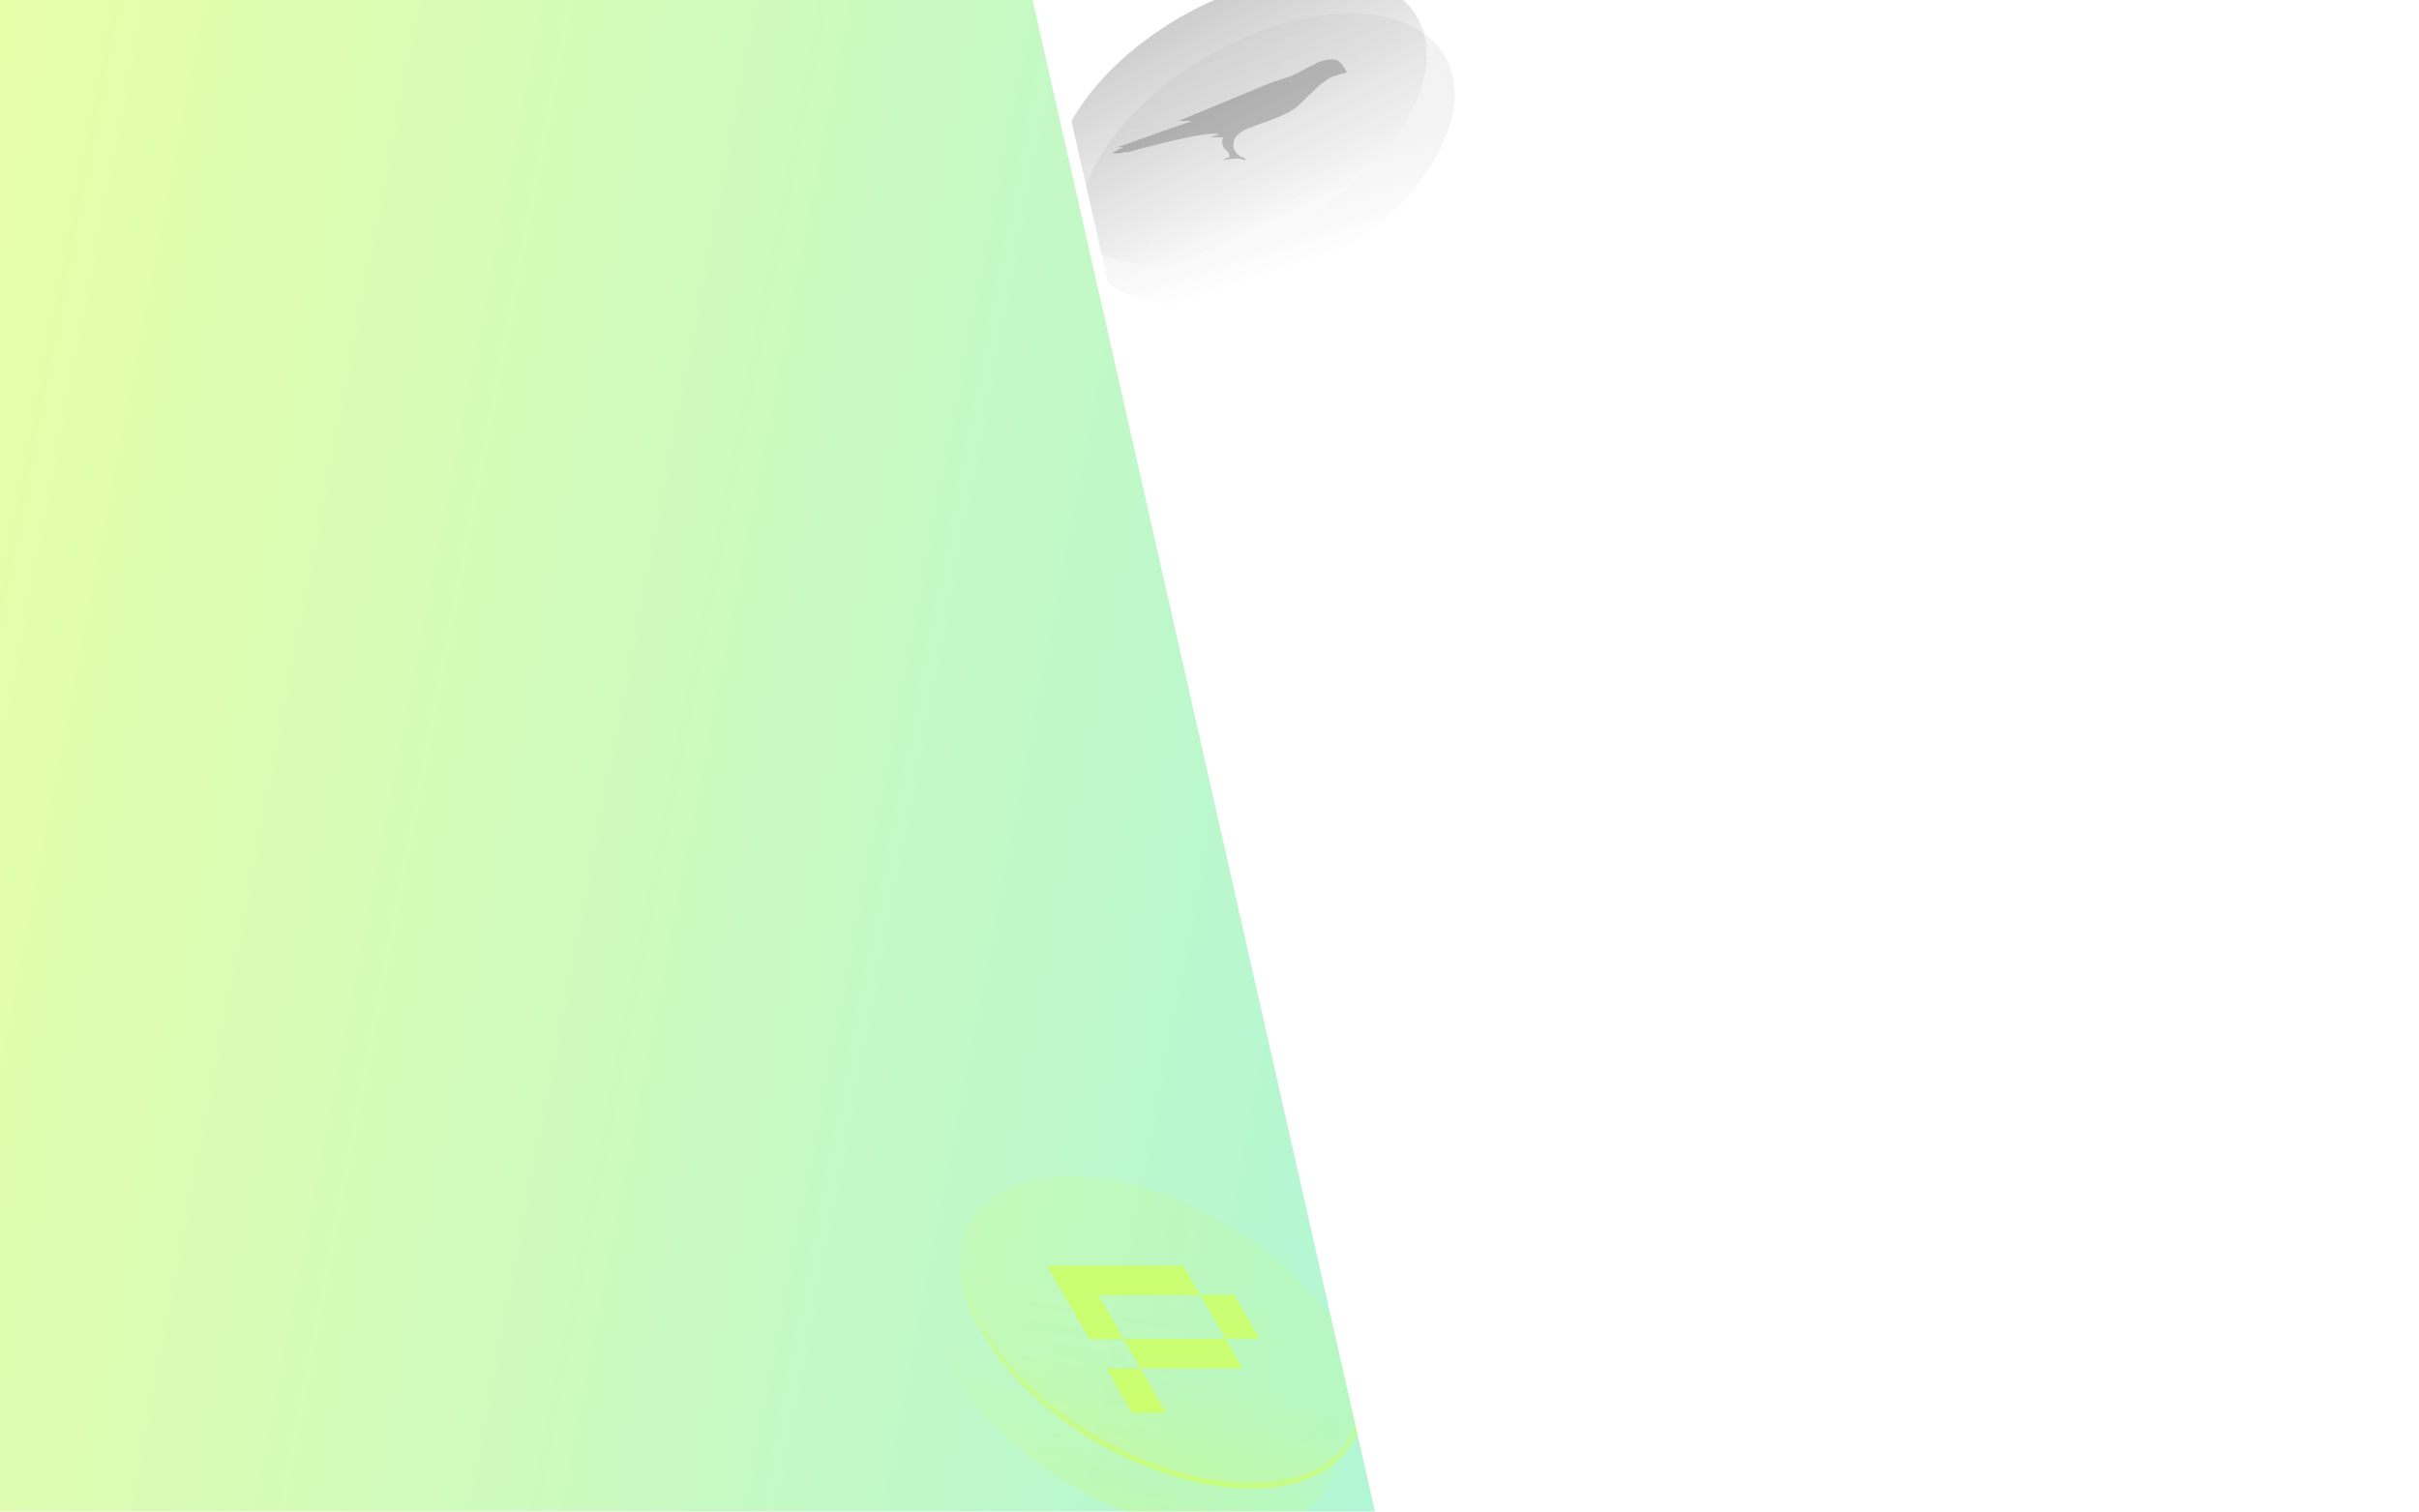
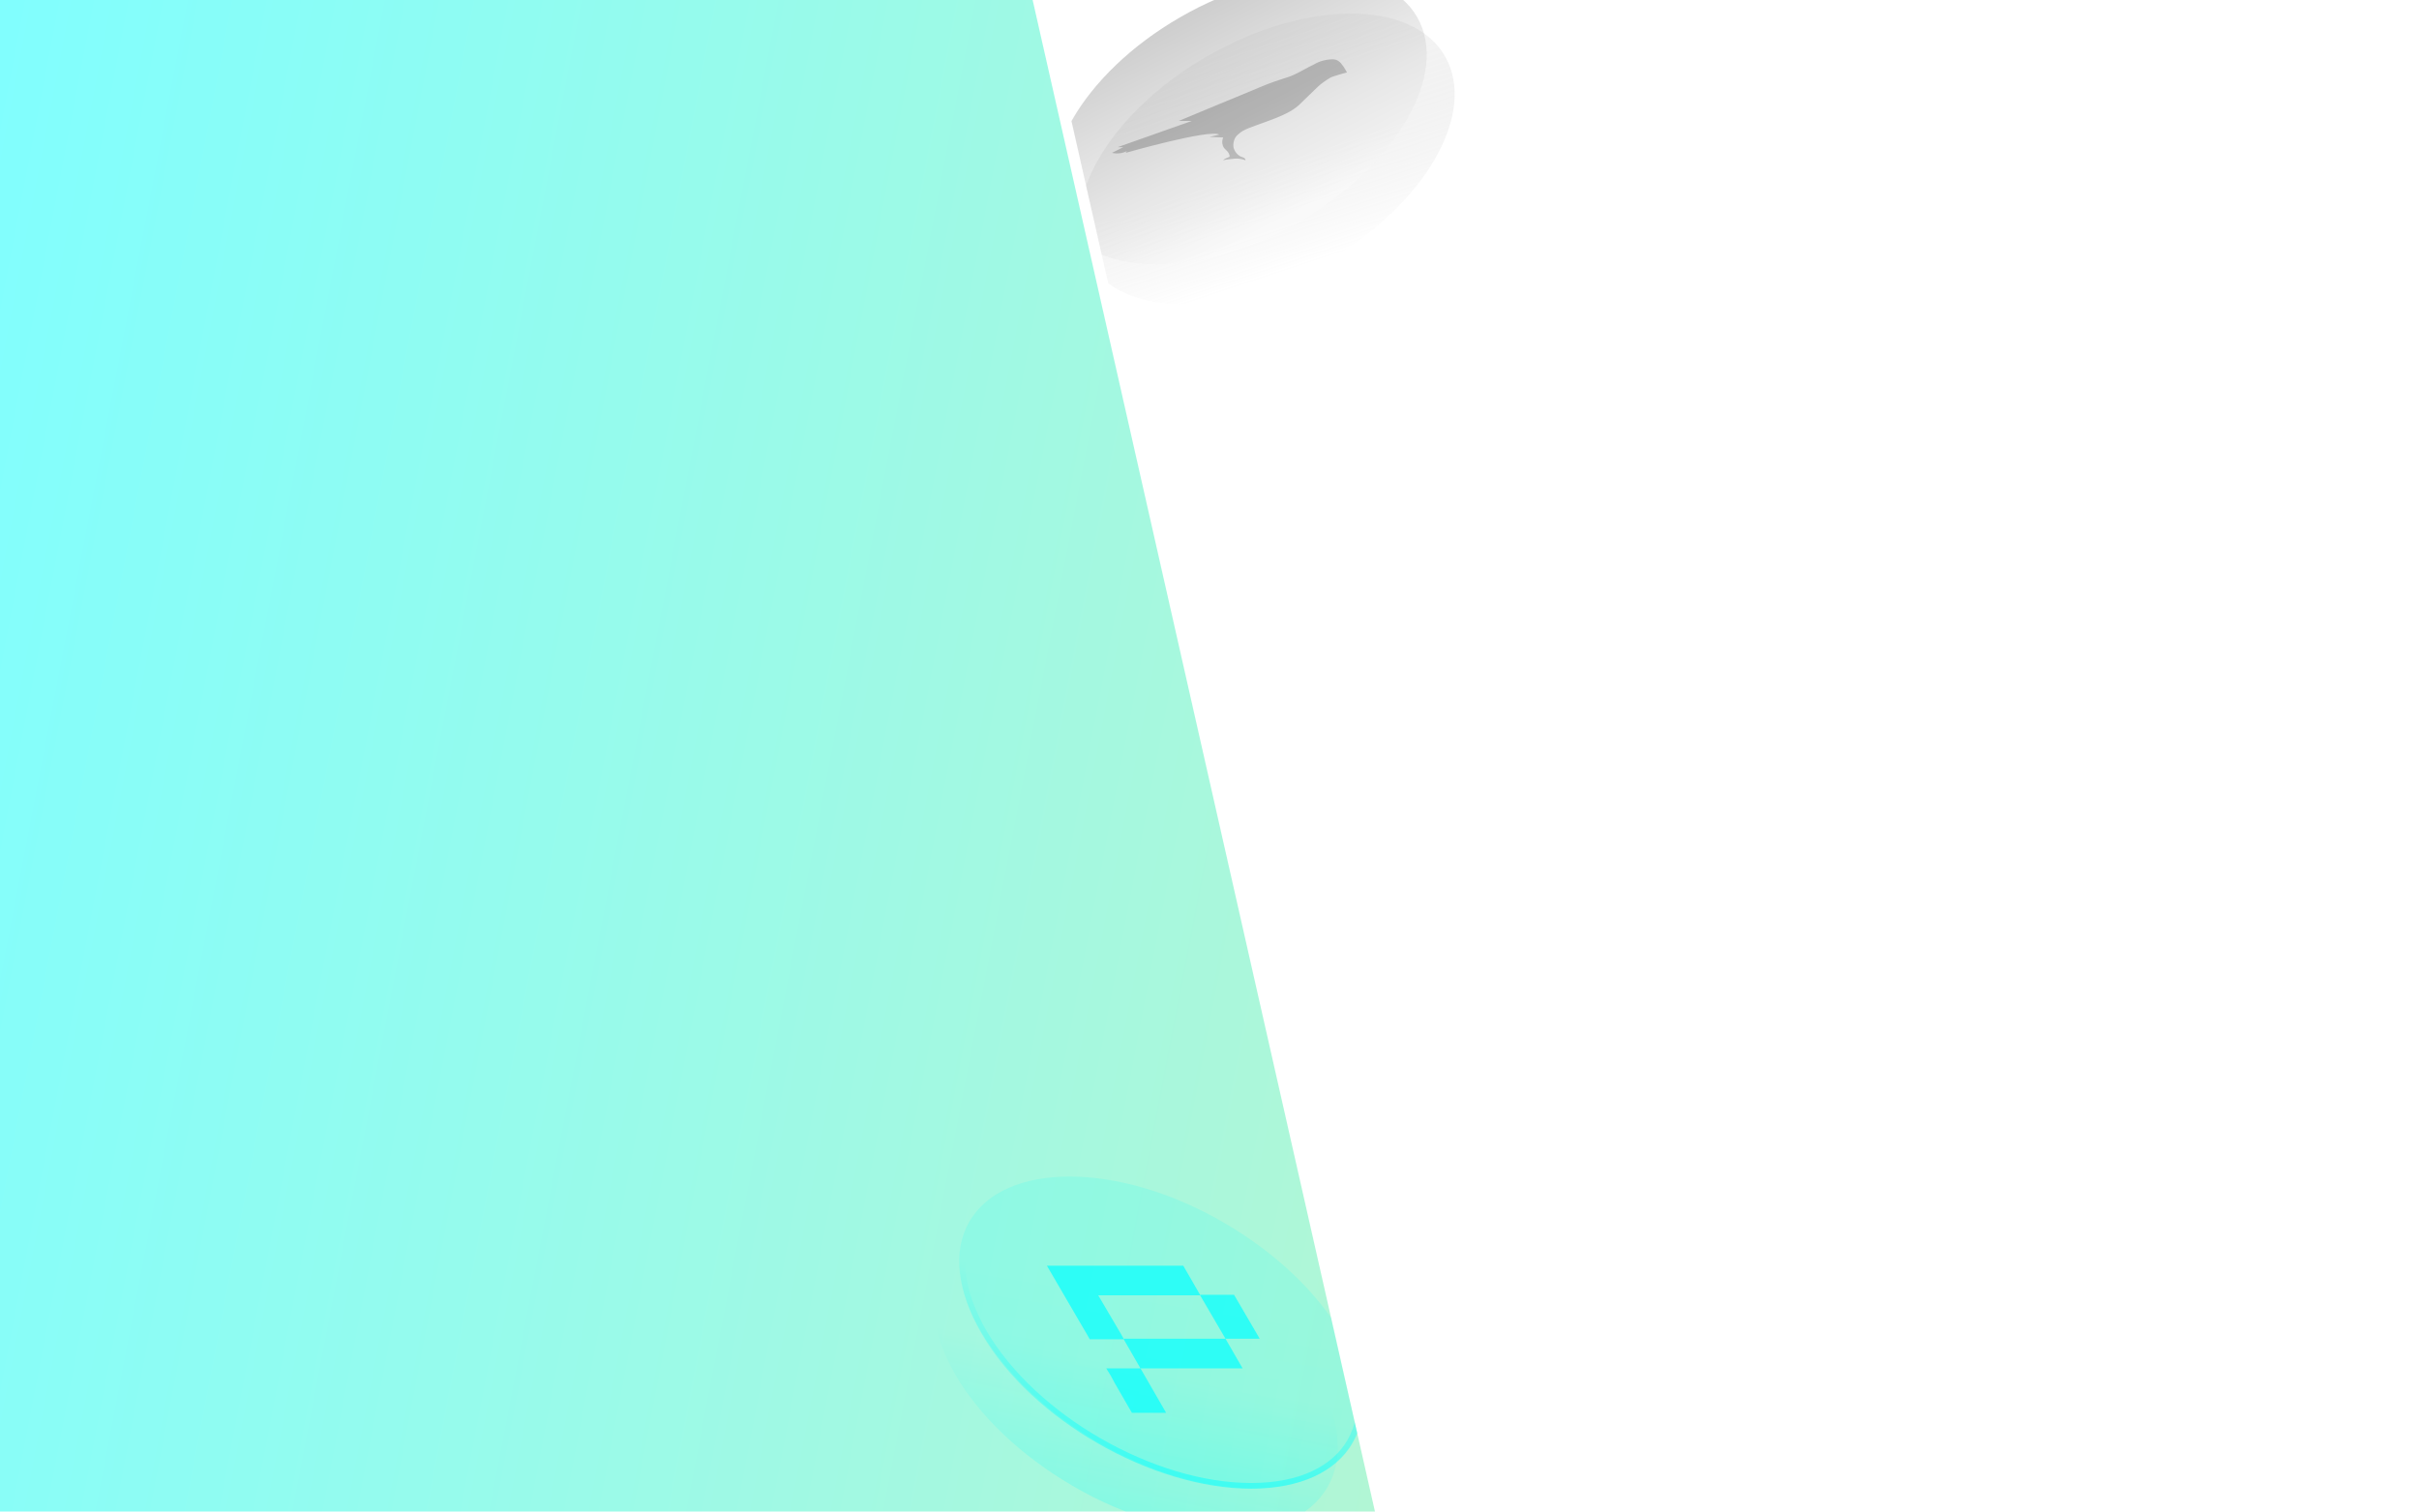
<svg xmlns="http://www.w3.org/2000/svg" xmlns:xlink="http://www.w3.org/1999/xlink" version="1.1" id="图层_1" x="0px" y="0px" viewBox="0 0 424 265" style="enable-background:new 0 0 424 265;" xml:space="preserve">
  <style type="text/css">
	.st0{fill:url(#SVGID_1_);fill-opacity:0.5;}
	.st1{fill:url(#SVGID_2_);}
	.st2{fill:none;}
	.st3{clip-path:url(#SVGID_4_);}
	.st4{fill:url(#SVGID_5_);}
	.st5{fill:url(#SVGID_6_);}
	.st6{fill:none;stroke:url(#SVGID_7_);}
	.st7{fill-opacity:0.2;}
	.st8{clip-path:url(#SVGID_9_);}
	.st9{fill:url(#SVGID_10_);}
	.st10{fill:url(#SVGID_11_);}
	.st11{fill:none;stroke:url(#SVGID_12_);}
- 	.st12{fill-rule:evenodd;clip-rule:evenodd;fill:#D1FF52;fill-opacity:0.7;}
+ 	.st12{fill-rule:evenodd;clip-rule:evenodd;fill:#03FFFF;fill-opacity:0.7;}
</style>
  <linearGradient id="SVGID_1_" gradientUnits="userSpaceOnUse" x1="-22.87" y1="1723.569" x2="260.15" y2="1777.769" gradientTransform="matrix(1 0 0 1 0 -1612.78)">
-     <stop offset="0" style="stop-color:#D1FF52" />
+     <stop offset="0" style="stop-color:#03FFFF" />
    <stop offset="1" style="stop-color:#64EEAC" />
  </linearGradient>
  <path class="st0" d="M0,16V0h181l60,265H0V16z" />
  <linearGradient id="SVGID_2_" gradientUnits="userSpaceOnUse" x1="446.97" y1="1767.13" x2="164.26" y2="1712.69" gradientTransform="matrix(1 0 0 1 0 -1612.78)">
    <stop offset="0" style="stop-color:#FFFFFF;stop-opacity:0.25" />
    <stop offset="1" style="stop-color:#FFFFFF;stop-opacity:0.1" />
  </linearGradient>
  <path class="st1" d="M424,249v16H243L183,0h241V249z" />
  <path class="st2" d="M0,16V0h181l60,265H0V16z" />
  <g>
    <defs>
      <path id="SVGID_3_" d="M424,249c0,7.5,0,11.3-2.3,13.7s-6.1,2.3-13.7,2.3H243L183,0h225c7.5,0,11.3,0,13.7,2.3S424,8.5,424,16V249    z" />
    </defs>
    <clipPath id="SVGID_4_">
      <use xlink:href="#SVGID_3_" style="overflow:visible;" />
    </clipPath>
    <g class="st3">
      <linearGradient id="SVGID_5_" gradientUnits="userSpaceOnUse" x1="217.862" y1="1660.155" x2="202.252" y2="1613.175" gradientTransform="matrix(1.0069 0 0 1.0069 8.9495 -1624.964)">
        <stop offset="0" style="stop-color:#FFFFFF;stop-opacity:0.2" />
        <stop offset="1" style="stop-color:#000000;stop-opacity:0" />
      </linearGradient>
      <path class="st4" d="M211.7,9.8c17.3-9.9,35.9-9.9,41.6,0.1c5.7,10-3.6,26.1-20.9,36s-35.9,9.9-41.6-0.1    C185.1,35.8,194.4,19.7,211.7,9.8z" />
      <linearGradient id="SVGID_6_" gradientUnits="userSpaceOnUse" x1="1234.269" y1="-1675.616" x2="1197.279" y2="-1631.416" gradientTransform="matrix(1.0034 -1.987308e-03 0.5034 -0.868 -170.711 -1413.108)">
        <stop offset="0" style="stop-color:#FFFFFF;stop-opacity:0.2" />
        <stop offset="0.36" style="stop-color:#B5B5B5;stop-opacity:0.2" />
        <stop offset="1" style="stop-color:#000000;stop-opacity:0.2" />
      </linearGradient>
      <path class="st5" d="M206.9,3c17.2-9.9,35.8-9.9,41.5,0c5.7,9.9-3.6,26-20.7,35.9s-35.8,9.9-41.5,0S189.7,12.9,206.9,3z" />
      <linearGradient id="SVGID_7_" gradientUnits="userSpaceOnUse" x1="1246.456" y1="-1683.969" x2="1267.056" y2="-1704.249" gradientTransform="matrix(1.0034 -1.987308e-03 0.5034 -0.868 -170.711 -1413.108)">
        <stop offset="0" style="stop-color:#FFFFFF;stop-opacity:0" />
        <stop offset="1" style="stop-color:#FFFFFF;stop-opacity:0.3" />
      </linearGradient>
      <ellipse transform="matrix(0.866 -0.5 0.5 0.866 18.625 111.4448)" class="st6" cx="217.3" cy="21" rx="35.3" ry="20.4" />
      <path class="st7" d="M235.2,11.3c-0.4-0.6-1-0.9-1.6-0.9c-1.1,0-2.3,0.3-3.3,0.9c-0.9,0.4-2.9,1.6-3.7,1.9    c-0.8,0.4-2.4,0.7-5.3,1.9c-2.9,1.2-14.7,6.1-14.7,6.1h2.3l-13,4.6h1l-2,1c0.9,0.2,1.8,0.1,2.6-0.3l-0.2,0.3    c0,0,14.7-4.2,16.4-3.2l-1.7,0.4l2.4,0.1c-0.3,0.7-0.2,1.6,0.4,2.1c0.9,0.8,0.7,1.3,0.7,1.3s-0.9,0.3-1.1,0.6    c0.7-0.2,1.5-0.2,2.2-0.3c0.6,0,1.2,0.1,1.7,0.3c0,0,0.1-0.4-0.7-0.6c-0.7-0.3-1.2-0.9-1.4-1.7c-0.1-0.9,0.2-1.8,0.9-2.3    c0.8-0.8,2.2-1.2,5.2-2.3c3.6-1.3,4.8-2.2,5.6-3s2.3-2.2,3-2.9c0.7-0.7,1.5-1.2,2.3-1.7c0.6-0.3,2.9-0.9,2.9-0.9    S235.5,11.6,235.2,11.3L235.2,11.3z" />
    </g>
  </g>
  <g>
    <defs>
      <polygon id="SVGID_8_" points="0,16 0,0 181,0 241,265 0,265   " />
    </defs>
    <clipPath id="SVGID_9_">
      <use xlink:href="#SVGID_8_" style="overflow:visible;" />
    </clipPath>
    <g class="st8">
      <linearGradient id="SVGID_10_" gradientUnits="userSpaceOnUse" x1="-1130.006" y1="-1687.884" x2="-1116.686" y2="-1639.434" gradientTransform="matrix(1.0034 1.987308e-03 -0.5034 -0.868 493.9334 -1180.925)">
-         <stop offset="0" style="stop-color:#D1FF52;stop-opacity:0.34" />
-         <stop offset="1" style="stop-color:#D1FF52;stop-opacity:0" />
+         <stop offset="0" style="stop-color:#03FFFF;stop-opacity:0.34" />
+         <stop offset="1" style="stop-color:#03FFFF;stop-opacity:0" />
      </linearGradient>
      <path class="st9" d="M165.5,221.9c6.1-10.6,26.2-10.6,44.7,0.2s28.6,28,22.5,38.6s-26.2,10.6-44.7-0.2S159.4,232.5,165.5,221.9z" />
      <linearGradient id="SVGID_11_" gradientUnits="userSpaceOnUse" x1="-1128.295" y1="-1694.955" x2="-1115.565" y2="-1633.584" gradientTransform="matrix(1.0034 1.987308e-03 -0.5034 -0.868 498.33 -1188.614)">
-         <stop offset="0" style="stop-color:#D1FF52;stop-opacity:0.19" />
-         <stop offset="1" style="stop-color:#D1FF52;stop-opacity:0.13" />
+         <stop offset="0" style="stop-color:#03FFFF;stop-opacity:0.19" />
+         <stop offset="1" style="stop-color:#03FFFF;stop-opacity:0.13" />
      </linearGradient>
      <path class="st10" d="M169.9,214.2c6.1-10.6,26.2-10.6,44.7,0.2s28.6,28,22.5,38.6c-6.1,10.6-26.2,10.6-44.7-0.2    S163.8,224.8,169.9,214.2z" />
      <linearGradient id="SVGID_12_" gradientUnits="userSpaceOnUse" x1="204.62" y1="-1566.27" x2="199.11" y2="-1595.25" gradientTransform="matrix(1 0 0 -1 0 -1338.24)">
-         <stop offset="0" style="stop-color:#D1FF52;stop-opacity:0" />
-         <stop offset="1" style="stop-color:#D1FF52;stop-opacity:0.49" />
+         <stop offset="0" style="stop-color:#03FFFF;stop-opacity:0" />
+         <stop offset="1" style="stop-color:#03FFFF;stop-opacity:0.49" />
      </linearGradient>
      <path class="st11" d="M234.6,233.6c8.7,14.9,1.9,26.9-15.3,26.9s-38.1-12-46.8-26.9s-1.9-26.9,15.3-26.9S225.8,218.7,234.6,233.6z    " />
      <path class="st12" d="M207.4,221.9h-23.9l6,10.3l1,1.7l0.5,0.9h6l-0.5-0.9l-1-1.7l-3-5.1h17.9L207.4,221.9z M216.3,227h-6l4.5,7.7    h6L216.3,227z M193.9,239.9h6l1.5,2.6l3,5.2h-6l-3-5.2l-0.7-1.3L193.9,239.9z M196.9,234.7h17.9l3,5.2h-17.9L196.9,234.7z" />
    </g>
  </g>
</svg>
